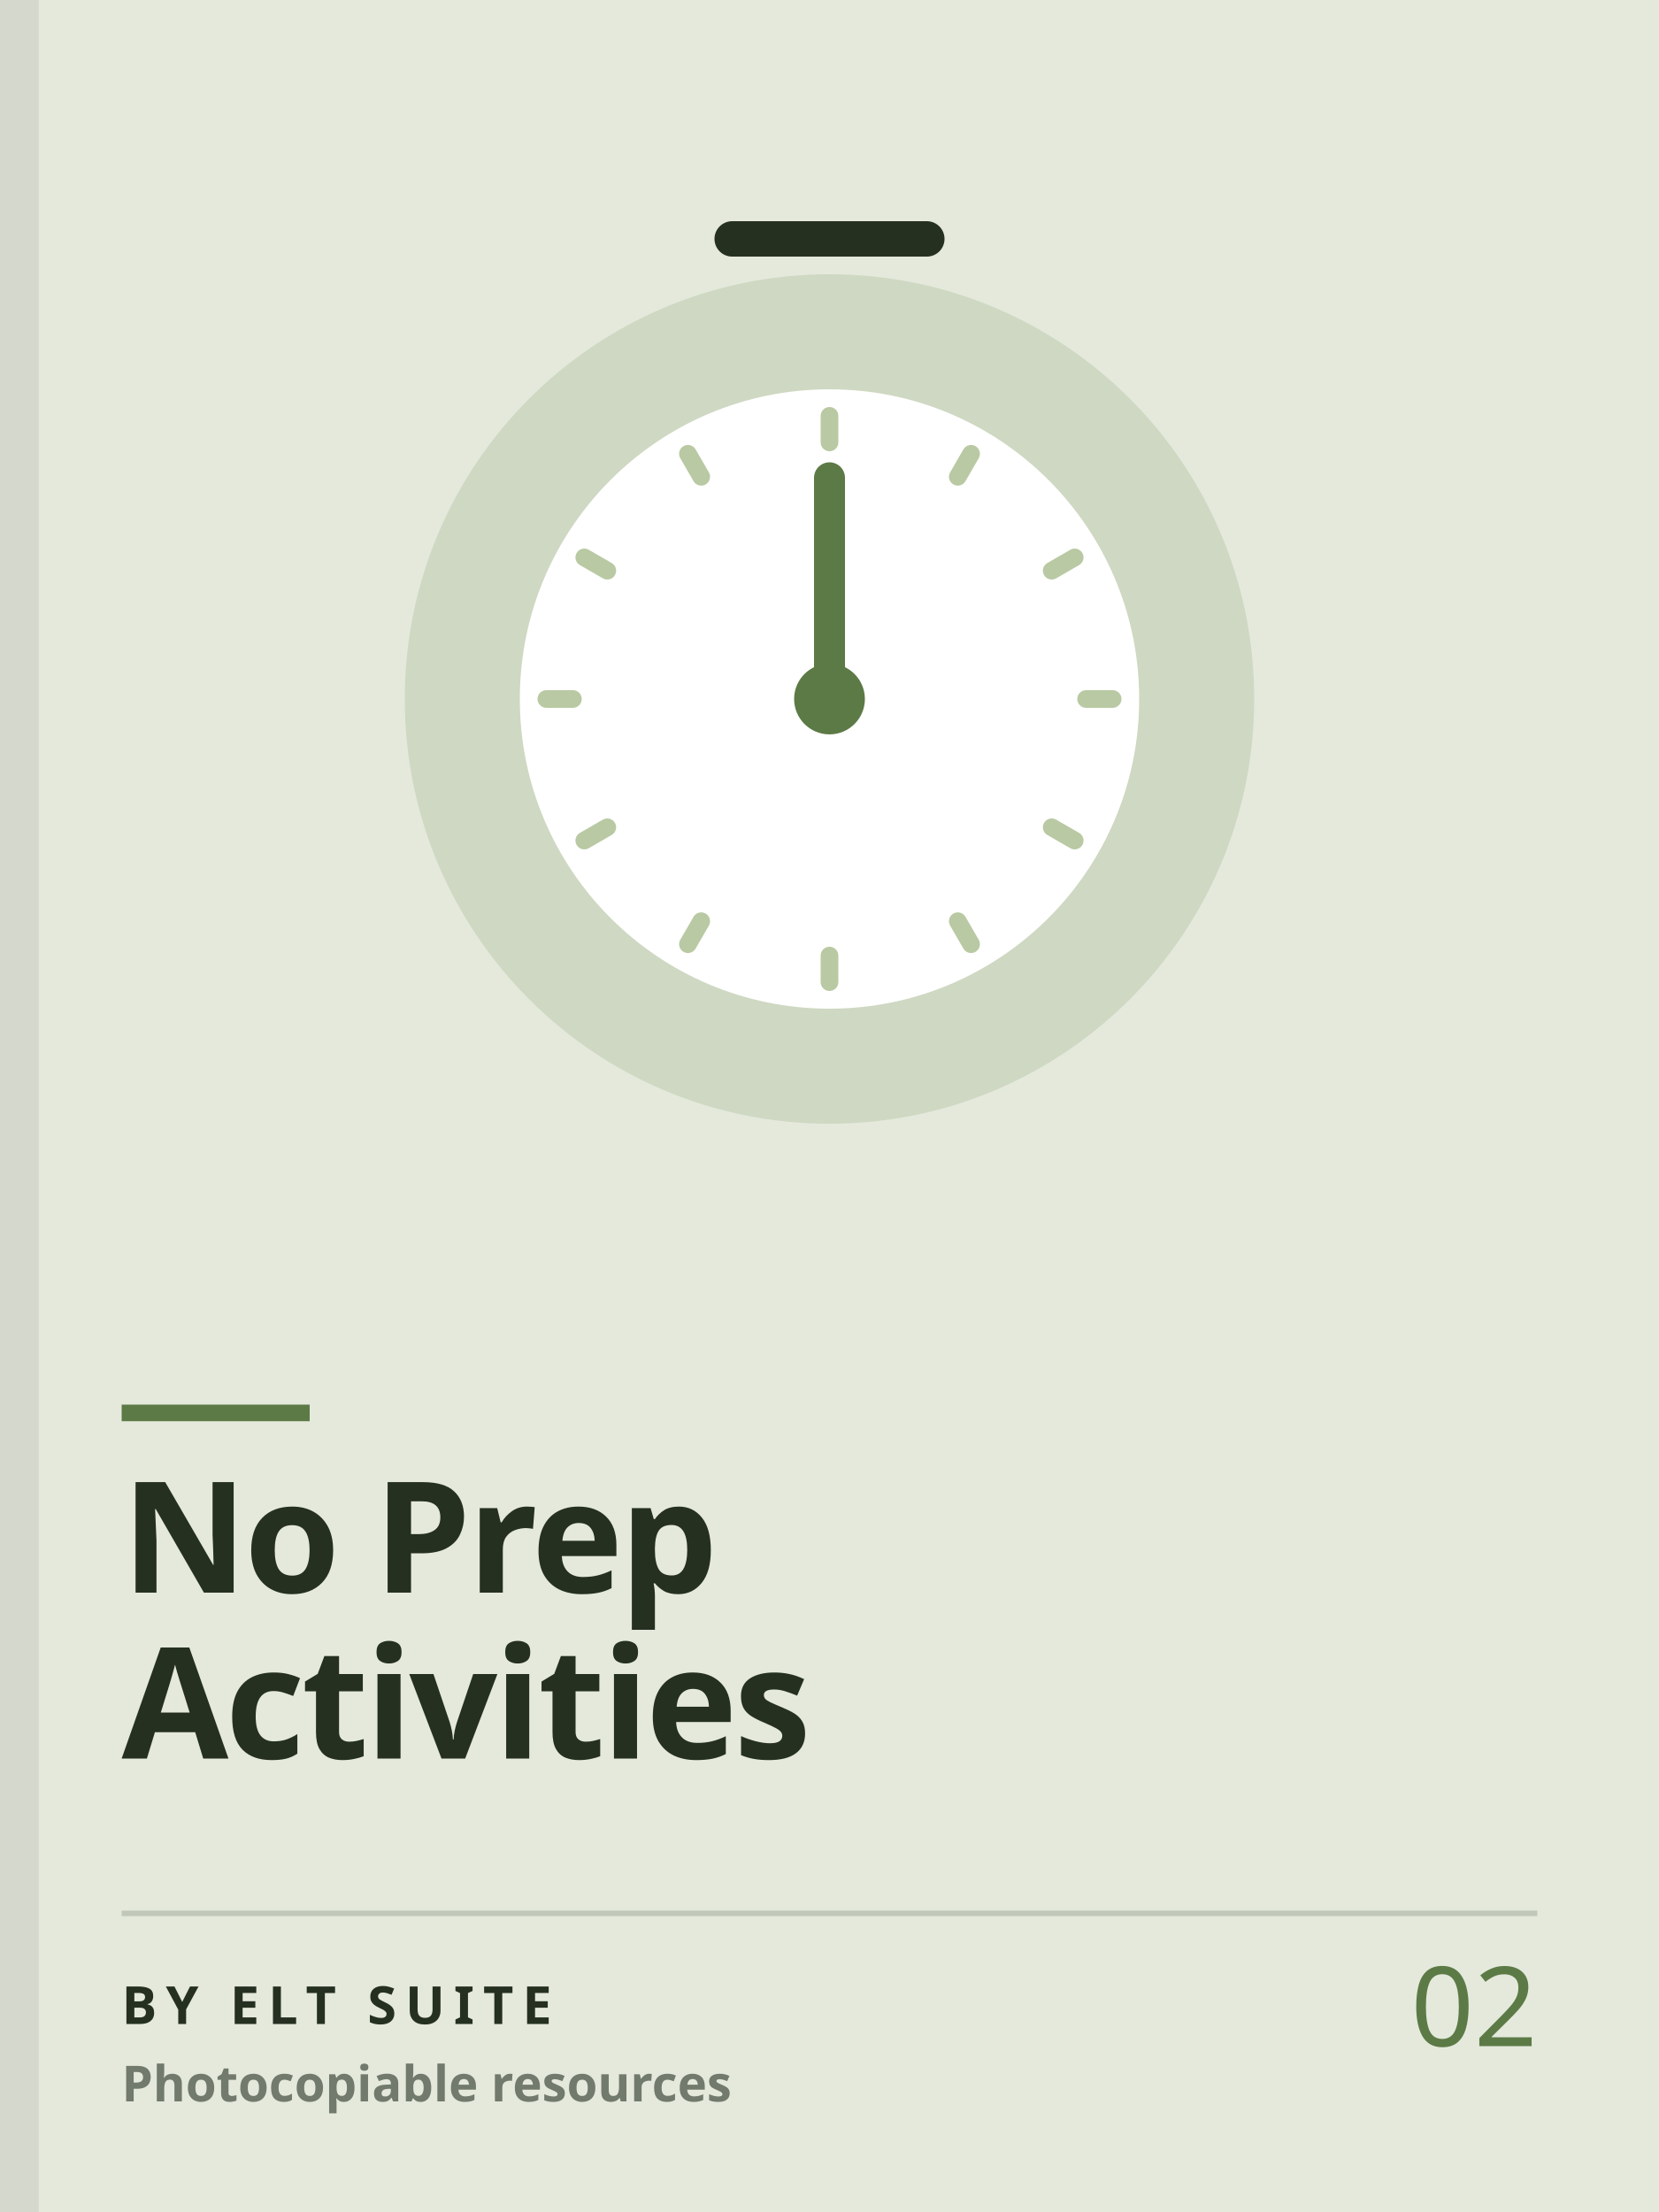
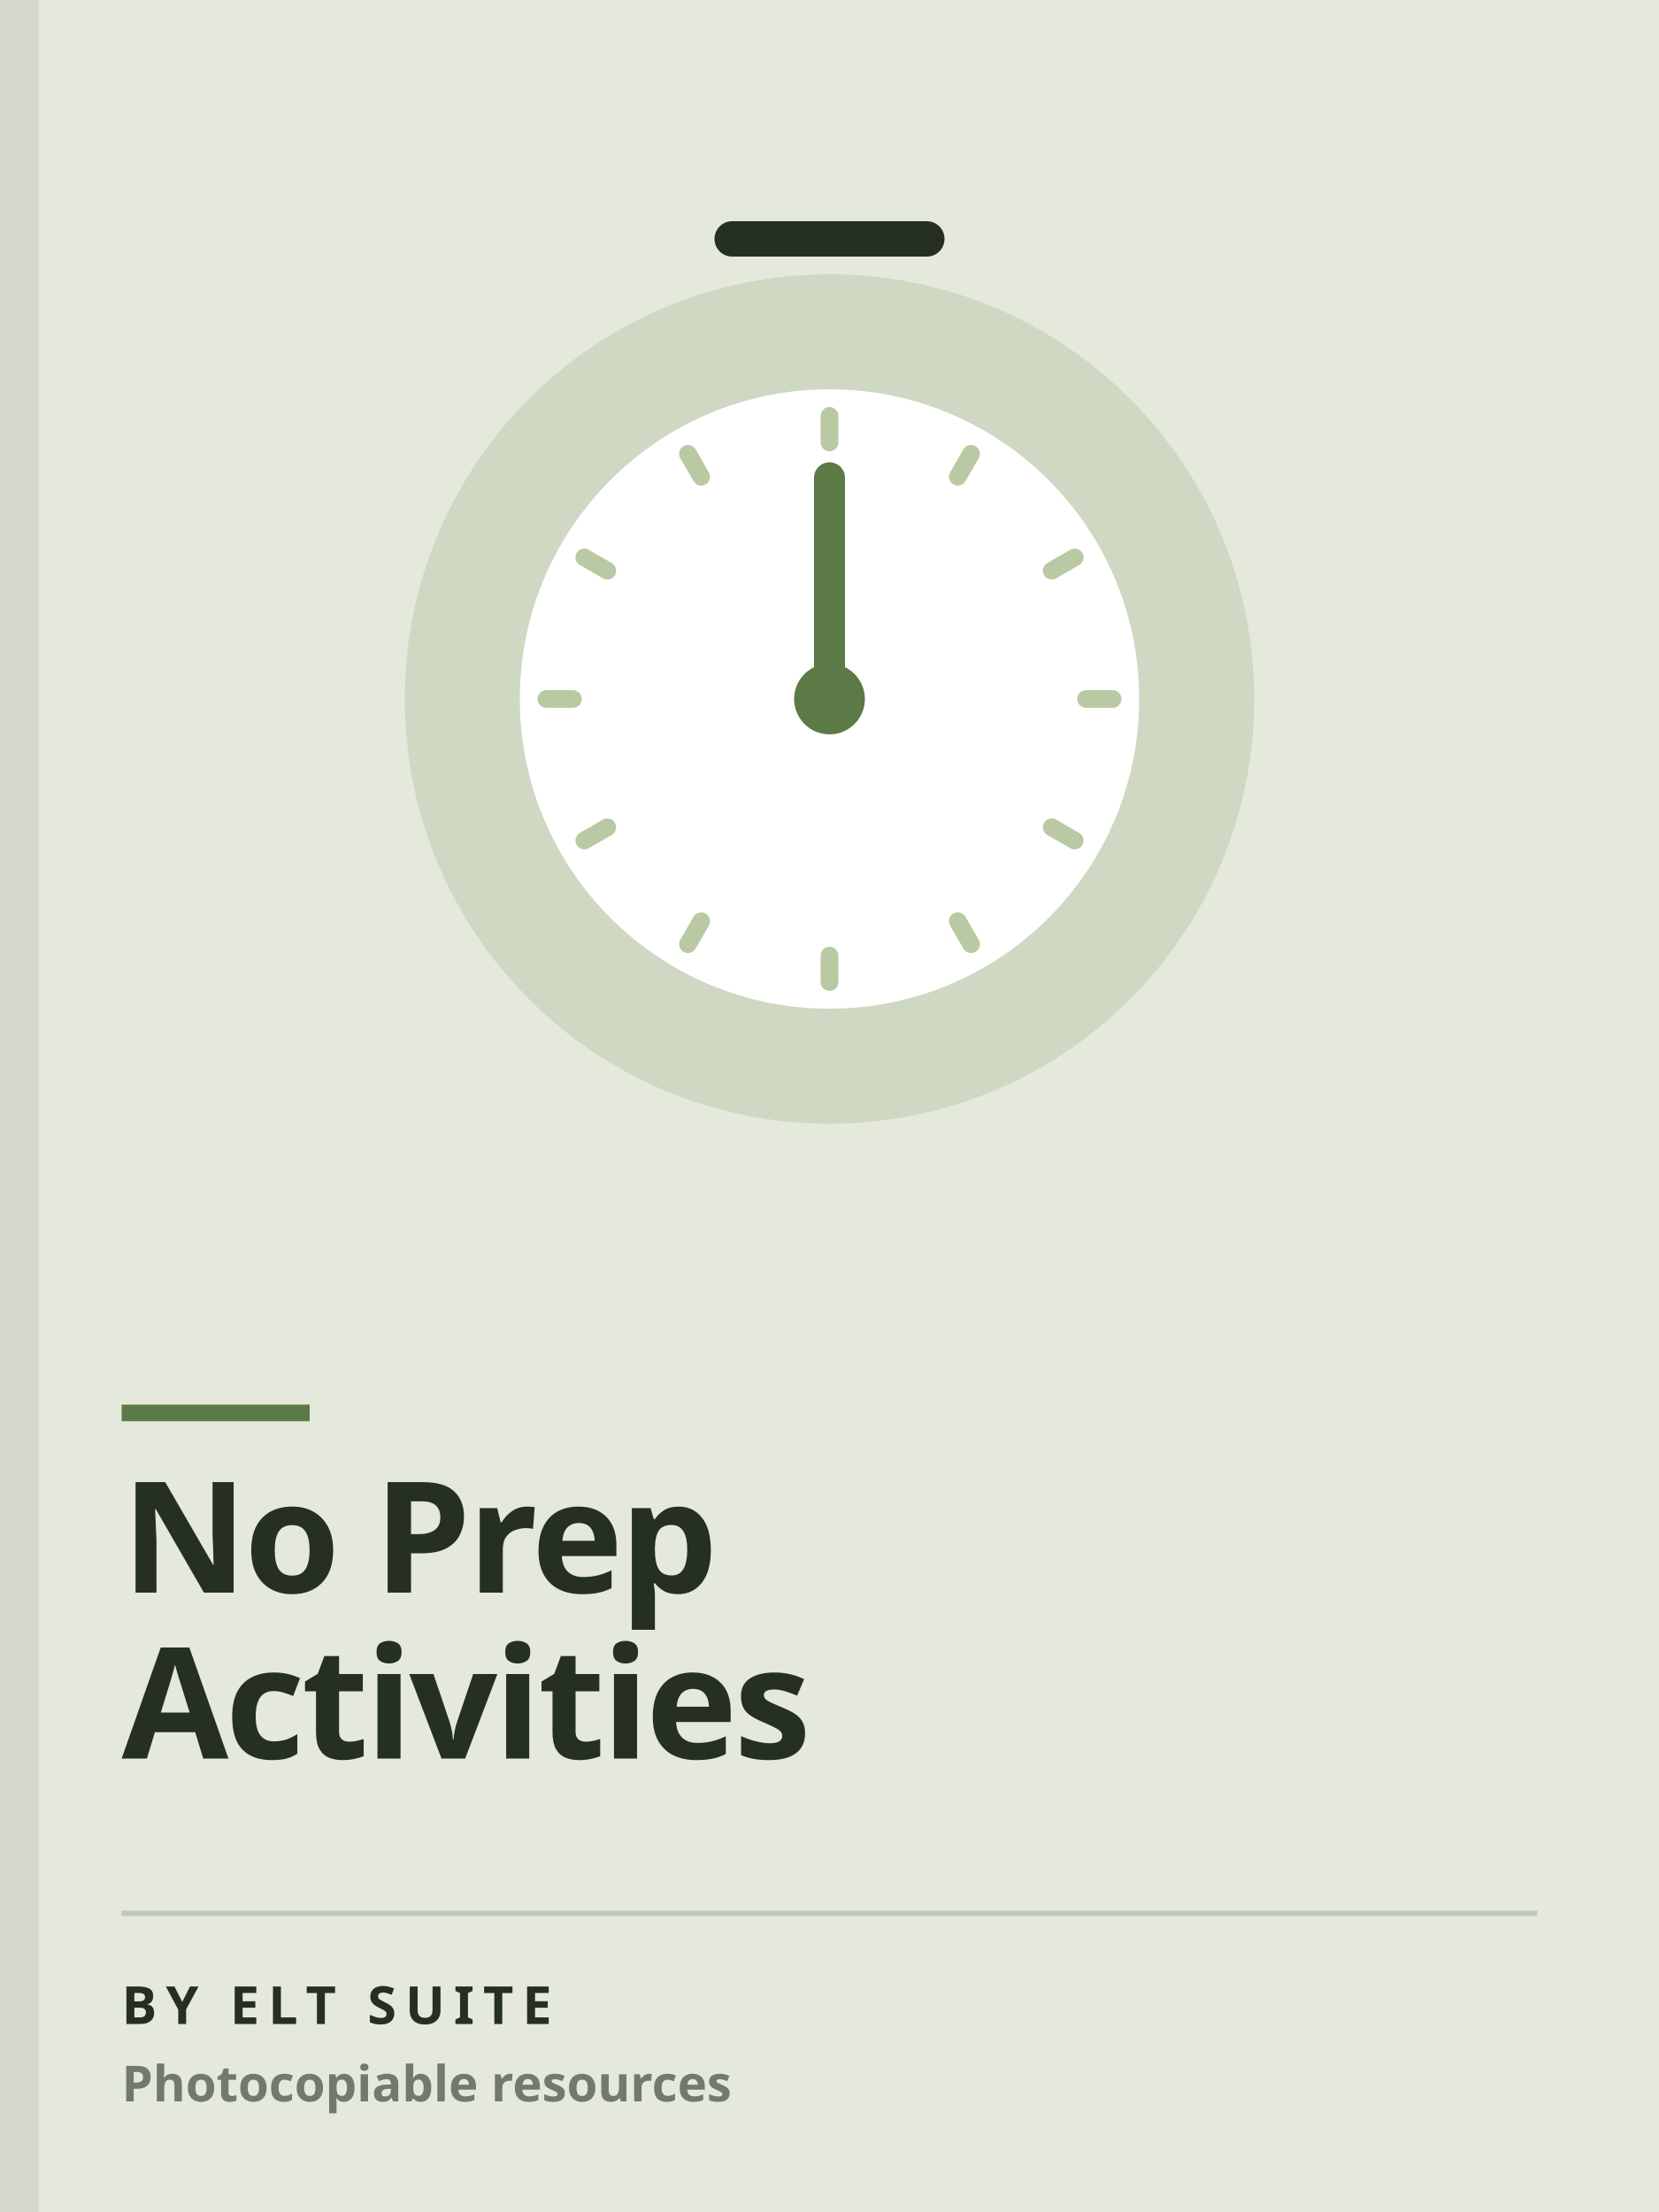
<svg xmlns="http://www.w3.org/2000/svg" class="rh-coverart" viewBox="0 0 300 400" role="img" aria-label="No Prep Activities cover">
  <rect width="300" height="400" fill="#e4e9dc" />
  <g transform="translate(30 -8) scale(.8)">
    <circle cx="150" cy="168" r="96" fill="#cfd8c2" />
    <circle cx="150" cy="168" r="70" fill="#fff" />
    <rect x="148" y="102" width="4" height="10" rx="2" fill="#b9c9a3" transform="rotate(0 150 168)" />
    <rect x="148" y="102" width="4" height="10" rx="2" fill="#b9c9a3" transform="rotate(30 150 168)" />
    <rect x="148" y="102" width="4" height="10" rx="2" fill="#b9c9a3" transform="rotate(60 150 168)" />
    <rect x="148" y="102" width="4" height="10" rx="2" fill="#b9c9a3" transform="rotate(90 150 168)" />
    <rect x="148" y="102" width="4" height="10" rx="2" fill="#b9c9a3" transform="rotate(120 150 168)" />
    <rect x="148" y="102" width="4" height="10" rx="2" fill="#b9c9a3" transform="rotate(150 150 168)" />
    <rect x="148" y="102" width="4" height="10" rx="2" fill="#b9c9a3" transform="rotate(180 150 168)" />
    <rect x="148" y="102" width="4" height="10" rx="2" fill="#b9c9a3" transform="rotate(210 150 168)" />
    <rect x="148" y="102" width="4" height="10" rx="2" fill="#b9c9a3" transform="rotate(240 150 168)" />
    <rect x="148" y="102" width="4" height="10" rx="2" fill="#b9c9a3" transform="rotate(270 150 168)" />
    <rect x="148" y="102" width="4" height="10" rx="2" fill="#b9c9a3" transform="rotate(300 150 168)" />
    <rect x="148" y="102" width="4" height="10" rx="2" fill="#b9c9a3" transform="rotate(330 150 168)" />
    <path d="M150 168 V118" stroke="#5c7a45" stroke-width="7" stroke-linecap="round" />
    <circle cx="150" cy="168" r="8" fill="#5c7a45" />
    <path d="M128 64h44" stroke="#253021" stroke-width="8" stroke-linecap="round" />
    <path d="M120 196 l20 20 l42 -48" stroke="#5c7a45" stroke-width="12" fill="none" stroke-linecap="round" stroke-linejoin="round" opacity=".0" />
  </g>
  <rect x="0" y="254" width="300" height="146" fill="#e4e9dc" />
  <rect x="22" y="254" width="34" height="3" fill="#5c7a45" />
  <text x="22" y="288" font-family="Fraunces" font-weight="600" font-size="28" letter-spacing="-.6" fill="#253021">No Prep<tspan x="22" dy="30">Activities</tspan>
  </text>
  <path d="M22 346h256" stroke="#253021" stroke-opacity=".18" stroke-width="1" />
  <text x="22" y="366" font-family="Karla" font-weight="800" font-size="9.5" letter-spacing="1.6" fill="#253021">BY ELT SUITE</text>
  <text x="22" y="380" font-family="Karla" font-weight="600" font-size="9" fill="#253021" opacity=".6">Photocopiable resources</text>
-   <text x="278" y="370" text-anchor="end" font-family="Fraunces" font-weight="500" font-size="20" fill="#5c7a45">02</text>
  <rect x="0" y="0" width="7" height="400" fill="#000" opacity=".07" />
</svg>
